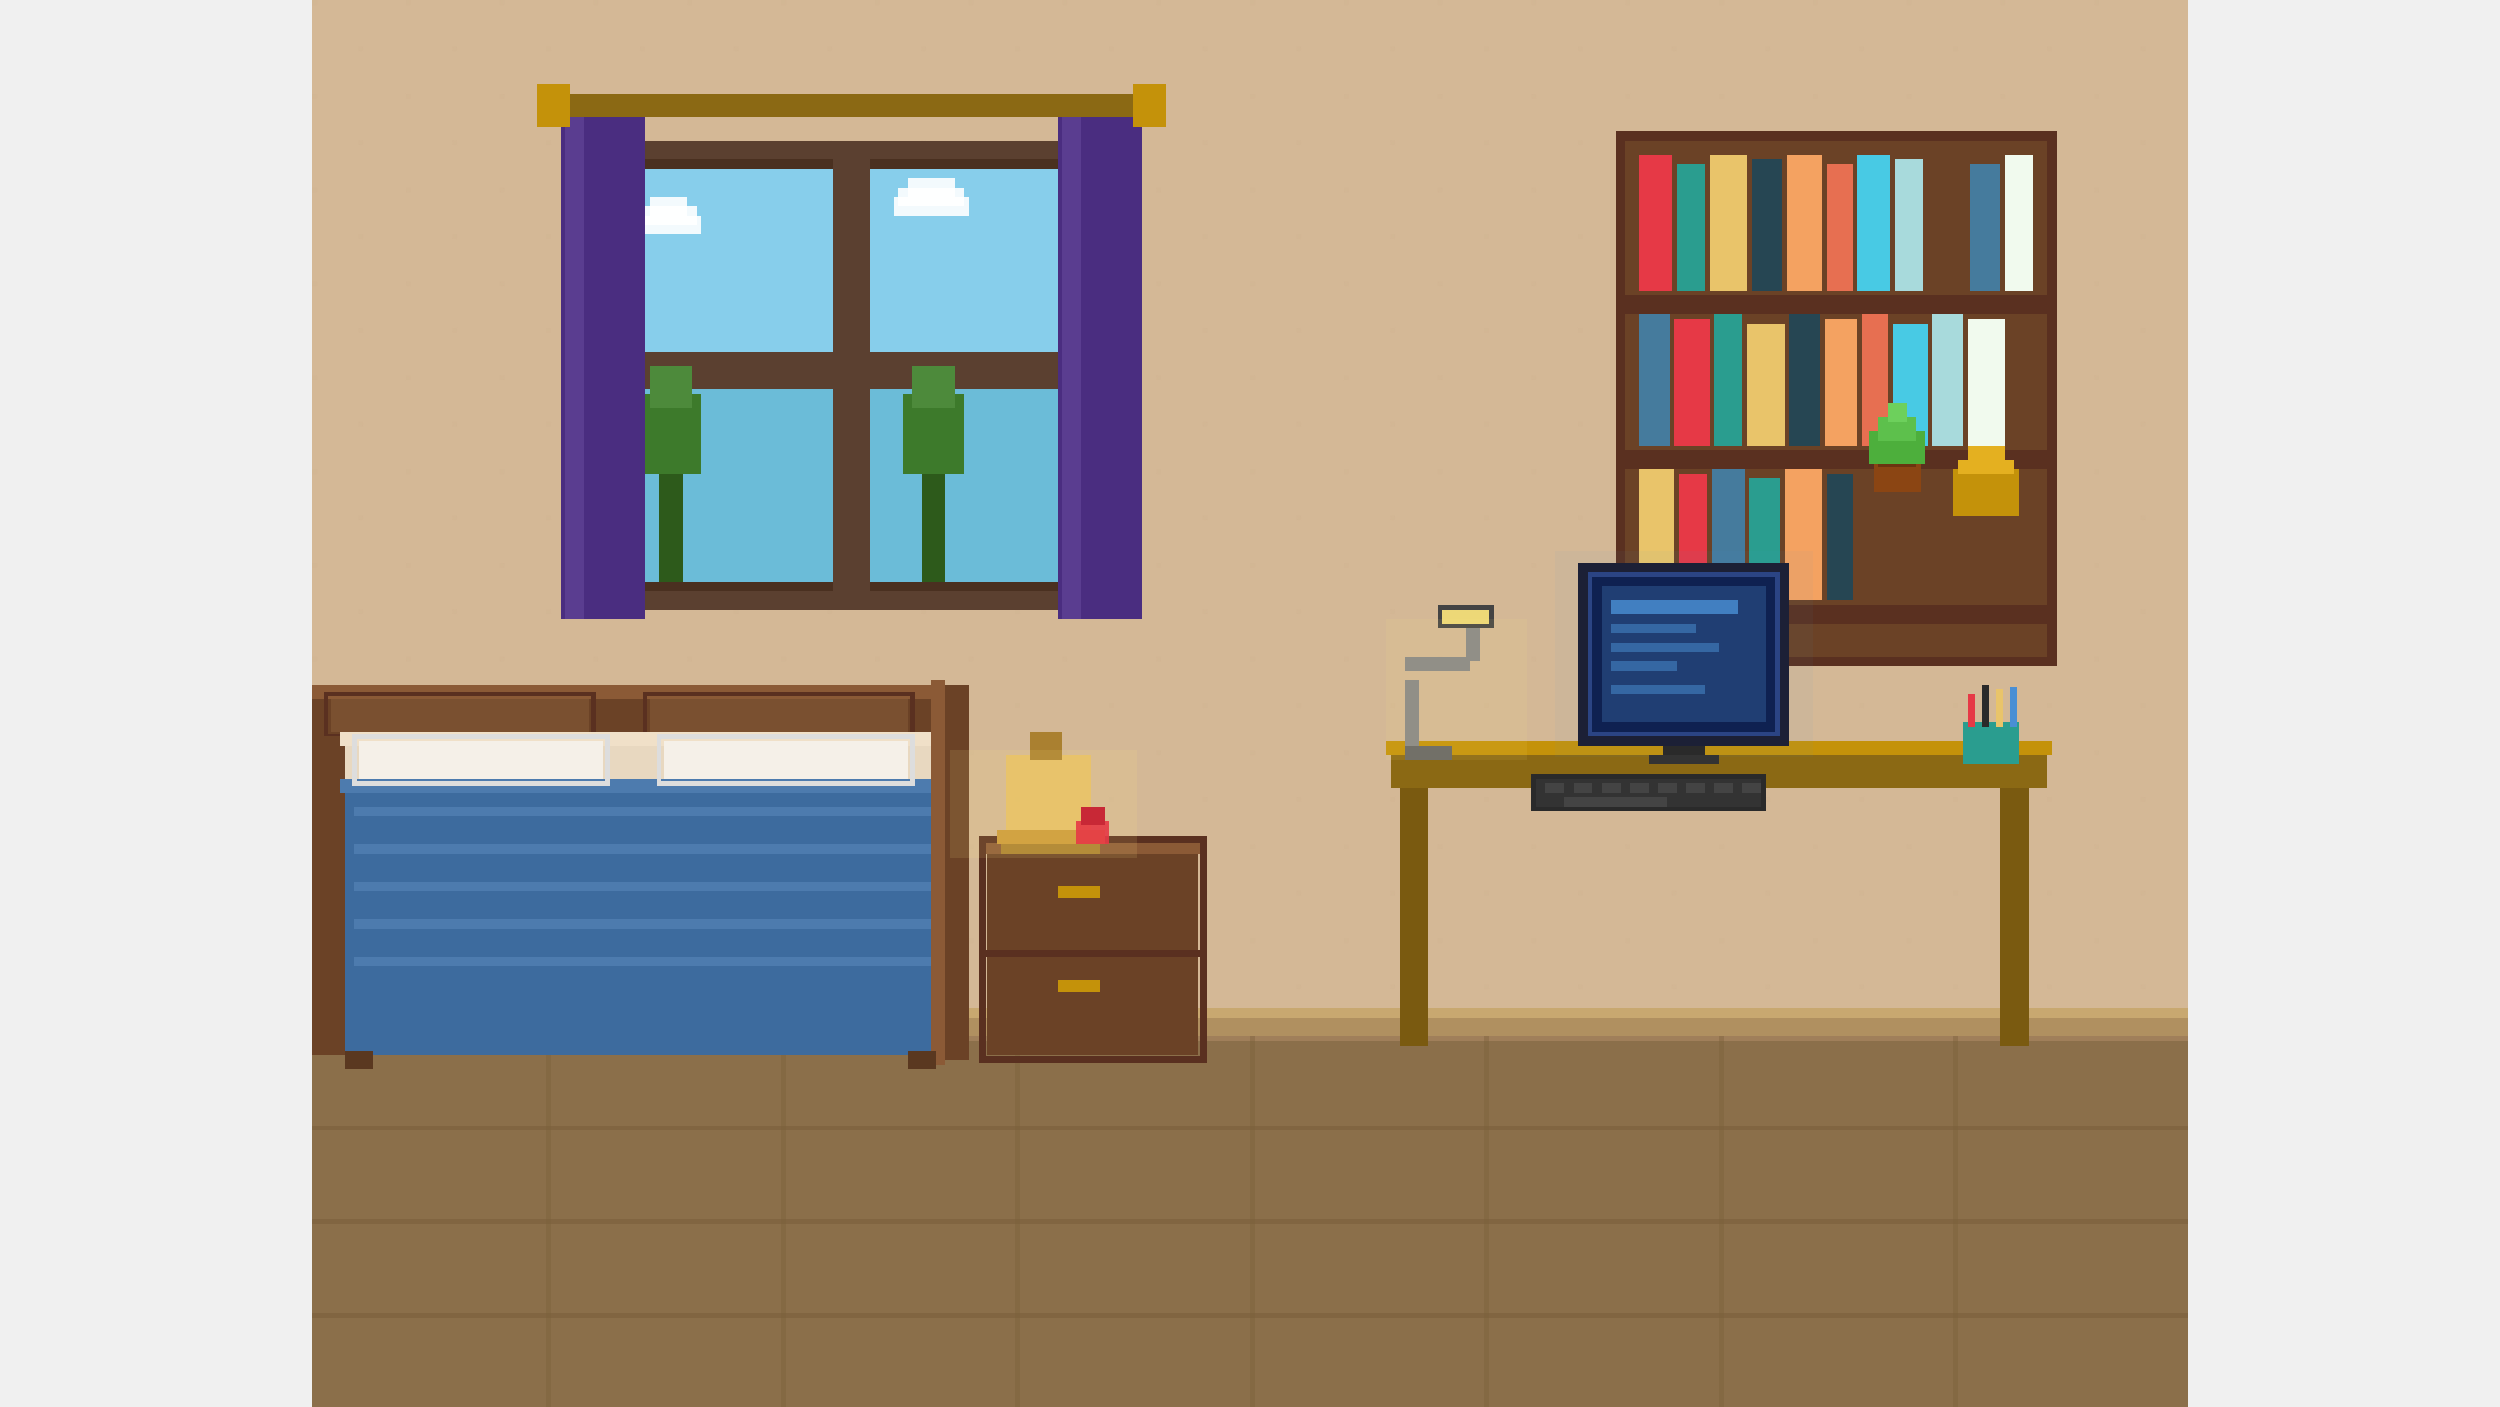
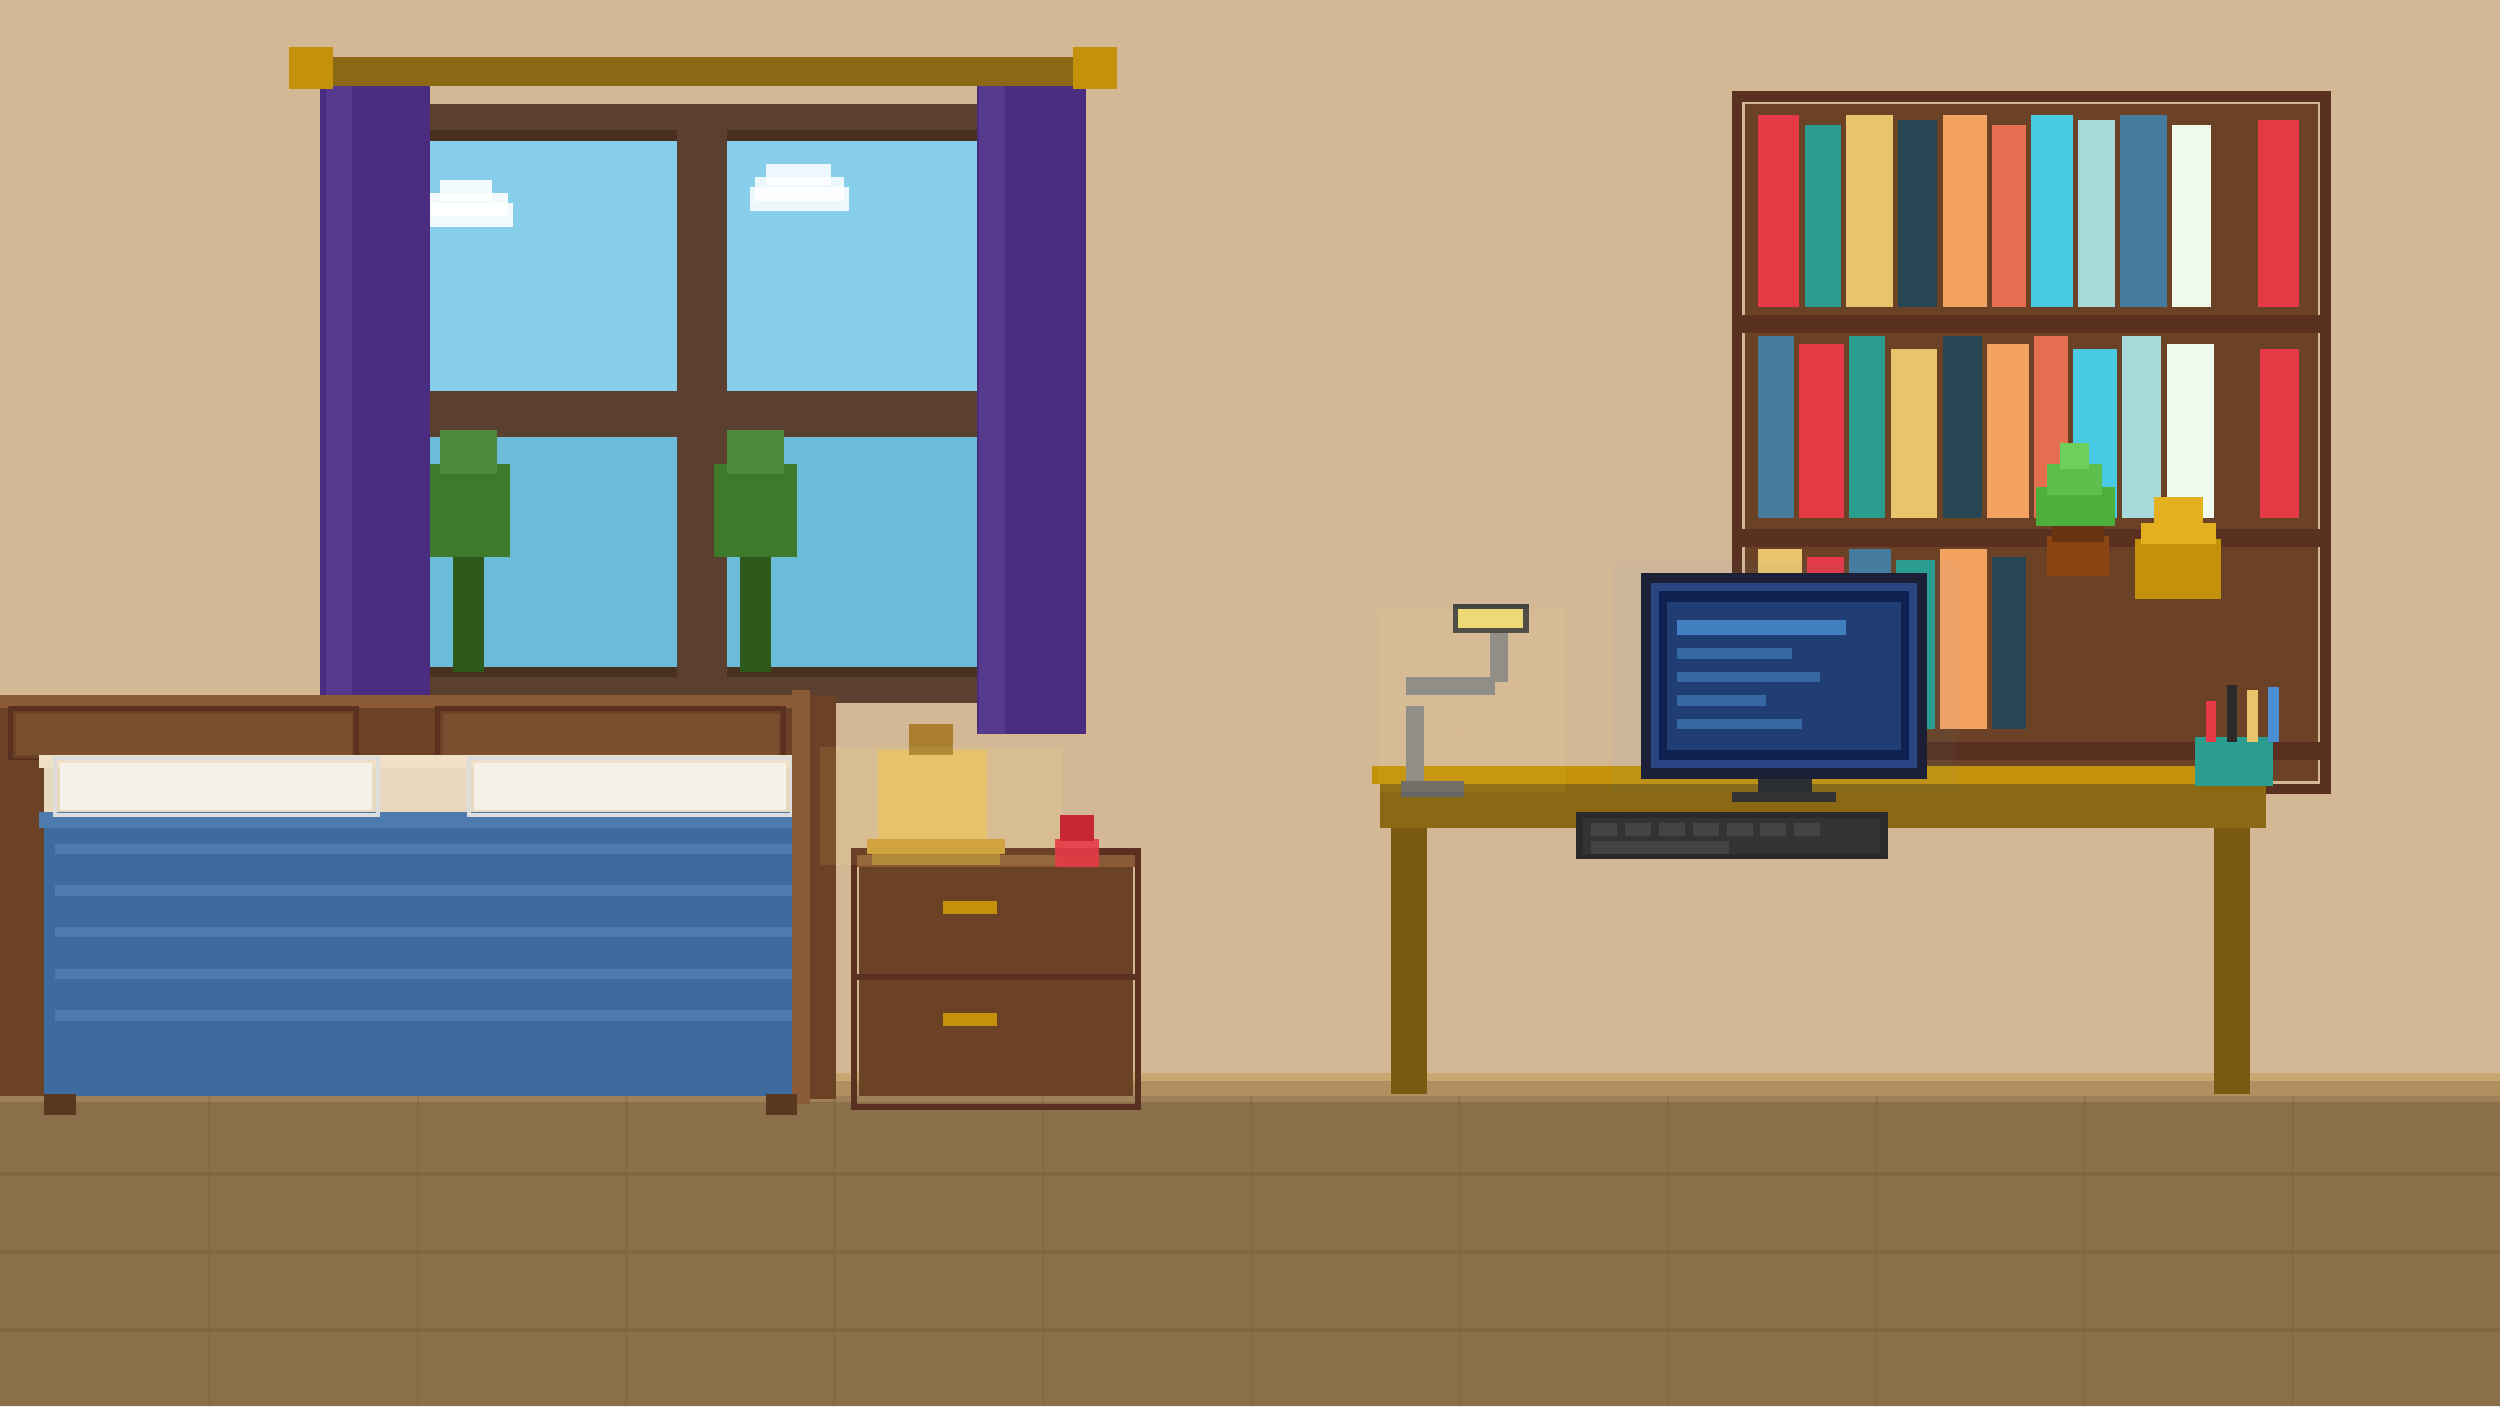
- <svg xmlns="http://www.w3.org/2000/svg" width="1672" height="941" viewBox="0 0 800 600" shape-rendering="crispEdges">
-   <rect width="800" height="600" fill="#D4B896" />
-   <rect x="0" y="0" width="800" height="600" fill="url(#wallTex)" opacity="0.2" />
-   <rect y="440" width="800" height="160" fill="#8B6F4A" />
-   <rect y="440" width="800" height="4" fill="#A07F5A" />
-   <rect y="480" width="800" height="2" fill="#7A5F3A" opacity="0.6" />
-   <rect y="520" width="800" height="2" fill="#7A5F3A" opacity="0.6" />
-   <rect y="560" width="800" height="2" fill="#7A5F3A" opacity="0.6" />
-   <rect x="100" y="440" width="2" height="160" fill="#7A5F3A" opacity="0.4" />
-   <rect x="200" y="440" width="2" height="160" fill="#7A5F3A" opacity="0.4" />
-   <rect x="300" y="440" width="2" height="160" fill="#7A5F3A" opacity="0.4" />
-   <rect x="400" y="440" width="2" height="160" fill="#7A5F3A" opacity="0.4" />
-   <rect x="500" y="440" width="2" height="160" fill="#7A5F3A" opacity="0.4" />
-   <rect x="600" y="440" width="2" height="160" fill="#7A5F3A" opacity="0.4" />
-   <rect x="700" y="440" width="2" height="160" fill="#7A5F3A" opacity="0.4" />
-   <rect y="432" width="800" height="10" fill="#B09060" />
-   <rect y="430" width="800" height="4" fill="#C8A870" />
-   <rect x="120" y="60" width="220" height="200" fill="#5B4030" />
-   <rect x="128" y="68" width="204" height="184" fill="#4A3020" />
-   <rect id="room-sky-tl" x="132" y="72" width="94" height="84" fill="#87CEEB" />
-   <rect id="room-sky-tr" x="234" y="72" width="94" height="84" fill="#87CEEB" />
-   <rect id="room-sky-bl" x="132" y="162" width="94" height="86" fill="#6BBCD8" />
-   <rect id="room-sky-br" x="234" y="162" width="94" height="86" fill="#6BBCD8" />
-   <rect x="222" y="68" width="16" height="184" fill="#5B4030" />
-   <rect x="128" y="150" width="204" height="16" fill="#5B4030" />
-   <g id="room-clouds">
-     <rect x="140" y="88" width="24" height="8" fill="white" opacity="0.9" />
-     <rect x="138" y="92" width="28" height="8" fill="white" opacity="0.9" />
-     <rect x="144" y="84" width="16" height="8" fill="white" opacity="0.9" />
-     <rect x="250" y="80" width="28" height="8" fill="white" opacity="0.9" />
-     <rect x="248" y="84" width="32" height="8" fill="white" opacity="0.9" />
-     <rect x="254" y="76" width="20" height="8" fill="white" opacity="0.9" />
-   </g>
-   <g id="room-trees">
-     <rect x="148" y="196" width="10" height="52" fill="#2D5A1B" />
-     <rect x="140" y="168" width="26" height="34" fill="#3D7A2B" />
-     <rect x="144" y="156" width="18" height="18" fill="#4D8A3B" />
-     <rect x="260" y="196" width="10" height="52" fill="#2D5A1B" />
-     <rect x="252" y="168" width="26" height="34" fill="#3D7A2B" />
-     <rect x="256" y="156" width="18" height="18" fill="#4D8A3B" />
-   </g>
-   <g id="room-rain" opacity="0" clip-path="url(#window-clip)">
-     <rect x="135" y="72" width="2" height="14" fill="#88AACC" class="rain-drop" style="animation-duration:0.7s;animation-delay:0s" />
-     <rect x="148" y="72" width="2" height="14" fill="#88AACC" class="rain-drop" style="animation-duration:0.8s;animation-delay:0.15s" />
-     <rect x="162" y="72" width="2" height="14" fill="#88AACC" class="rain-drop" style="animation-duration:0.65s;animation-delay:0.3s" />
-     <rect x="176" y="72" width="2" height="14" fill="#88AACC" class="rain-drop" style="animation-duration:0.75s;animation-delay:0.05s" />
-     <rect x="190" y="72" width="2" height="14" fill="#88AACC" class="rain-drop" style="animation-duration:0.7s;animation-delay:0.4s" />
-     <rect x="204" y="72" width="2" height="14" fill="#88AACC" class="rain-drop" style="animation-duration:0.8s;animation-delay:0.2s" />
-     <rect x="218" y="72" width="2" height="14" fill="#88AACC" class="rain-drop" style="animation-duration:0.68s;animation-delay:0.1s" />
-     <rect x="232" y="72" width="2" height="14" fill="#88AACC" class="rain-drop" style="animation-duration:0.72s;animation-delay:0.35s" />
-     <rect x="246" y="72" width="2" height="14" fill="#88AACC" class="rain-drop" style="animation-duration:0.78s;animation-delay:0.25s" />
-     <rect x="260" y="72" width="2" height="14" fill="#88AACC" class="rain-drop" style="animation-duration:0.66s;animation-delay:0.45s" />
-     <rect x="274" y="72" width="2" height="14" fill="#88AACC" class="rain-drop" style="animation-duration:0.74s;animation-delay:0.08s" />
-     <rect x="288" y="72" width="2" height="14" fill="#88AACC" class="rain-drop" style="animation-duration:0.7s;animation-delay:0.32s" />
-     <rect x="302" y="72" width="2" height="14" fill="#88AACC" class="rain-drop" style="animation-duration:0.76s;animation-delay:0.18s" />
-     <rect x="316" y="72" width="2" height="14" fill="#88AACC" class="rain-drop" style="animation-duration:0.69s;animation-delay:0.42s" />
+ <svg xmlns="http://www.w3.org/2000/svg" preserveAspectRatio="none" viewBox="0 0 1920 1080" shape-rendering="crispEdges">
+   <rect width="1920" height="1080" fill="#D4B896" />
+   <rect width="1920" height="1080" fill="url(#wallTex)" opacity="0.15" />
+   <rect y="840" width="1920" height="240" fill="#8B6F4A" />
+   <rect y="840" width="1920" height="6" fill="#A07F5A" />
+   <rect y="900" width="1920" height="3" fill="#7A5F3A" opacity="0.5" />
+   <rect y="960" width="1920" height="3" fill="#7A5F3A" opacity="0.5" />
+   <rect y="1020" width="1920" height="3" fill="#7A5F3A" opacity="0.5" />
+   <rect x="160" y="840" width="2" height="240" fill="#7A5F3A" opacity="0.3" />
+   <rect x="320" y="840" width="2" height="240" fill="#7A5F3A" opacity="0.3" />
+   <rect x="480" y="840" width="2" height="240" fill="#7A5F3A" opacity="0.3" />
+   <rect x="640" y="840" width="2" height="240" fill="#7A5F3A" opacity="0.3" />
+   <rect x="800" y="840" width="2" height="240" fill="#7A5F3A" opacity="0.3" />
+   <rect x="960" y="840" width="2" height="240" fill="#7A5F3A" opacity="0.3" />
+   <rect x="1120" y="840" width="2" height="240" fill="#7A5F3A" opacity="0.3" />
+   <rect x="1280" y="840" width="2" height="240" fill="#7A5F3A" opacity="0.3" />
+   <rect x="1440" y="840" width="2" height="240" fill="#7A5F3A" opacity="0.3" />
+   <rect x="1600" y="840" width="2" height="240" fill="#7A5F3A" opacity="0.3" />
+   <rect x="1760" y="840" width="2" height="240" fill="#7A5F3A" opacity="0.3" />
+   <rect y="828" width="1920" height="14" fill="#B09060" />
+   <rect y="824" width="1920" height="6" fill="#C8A870" />
+   <rect x="280" y="80" width="520" height="460" fill="#5B4030" />
+   <rect x="300" y="100" width="480" height="420" fill="#4A3020" />
+   <rect id="room-sky-tl" x="308" y="108" width="222" height="192" fill="#87CEEB" />
+   <rect id="room-sky-tr" x="550" y="108" width="222" height="192" fill="#87CEEB" />
+   <rect id="room-sky-bl" x="308" y="316" width="222" height="196" fill="#6BBCD8" />
+   <rect id="room-sky-br" x="550" y="316" width="222" height="196" fill="#6BBCD8" />
+   <rect x="520" y="100" width="38" height="420" fill="#5B4030" />
+   <rect x="300" y="300" width="480" height="36" fill="#5B4030" />
+   <rect x="330" y="148" width="60" height="18" fill="white" opacity="0.9" />
+   <rect x="326" y="156" width="68" height="18" fill="white" opacity="0.9" />
+   <rect x="338" y="138" width="40" height="16" fill="white" opacity="0.9" />
+   <rect x="580" y="136" width="68" height="18" fill="white" opacity="0.85" />
+   <rect x="576" y="144" width="76" height="18" fill="white" opacity="0.85" />
+   <rect x="588" y="126" width="50" height="16" fill="white" opacity="0.85" />
+   <rect x="348" y="420" width="24" height="96" fill="#2D5A1B" />
+   <rect x="328" y="356" width="64" height="72" fill="#3D7A2B" />
+   <rect x="338" y="330" width="44" height="34" fill="#4D8A3B" />
+   <rect x="568" y="420" width="24" height="96" fill="#2D5A1B" />
+   <rect x="548" y="356" width="64" height="72" fill="#3D7A2B" />
+   <rect x="558" y="330" width="44" height="34" fill="#4D8A3B" />
+   <g id="room-rain" opacity="0">
+     <rect x="312" y="108" width="4" height="30" fill="#88AACC" opacity="0.6" />
+     <rect x="352" y="114" width="4" height="30" fill="#88AACC" opacity="0.6" />
+     <rect x="392" y="110" width="4" height="30" fill="#88AACC" opacity="0.6" />
+     <rect x="432" y="118" width="4" height="30" fill="#88AACC" opacity="0.6" />
+     <rect x="472" y="112" width="4" height="30" fill="#88AACC" opacity="0.6" />
+     <rect x="554" y="110" width="4" height="30" fill="#88AACC" opacity="0.6" />
+     <rect x="594" y="116" width="4" height="30" fill="#88AACC" opacity="0.6" />
+     <rect x="634" y="111" width="4" height="30" fill="#88AACC" opacity="0.6" />
+     <rect x="674" y="118" width="4" height="30" fill="#88AACC" opacity="0.6" />
+     <rect x="714" y="113" width="4" height="30" fill="#88AACC" opacity="0.6" />
+     <rect x="316" y="316" width="4" height="30" fill="#88AACC" opacity="0.6" />
+     <rect x="356" y="322" width="4" height="30" fill="#88AACC" opacity="0.6" />
+     <rect x="396" y="317" width="4" height="30" fill="#88AACC" opacity="0.6" />
+     <rect x="436" y="324" width="4" height="30" fill="#88AACC" opacity="0.6" />
+     <rect x="476" y="319" width="4" height="30" fill="#88AACC" opacity="0.6" />
+     <rect x="558" y="318" width="4" height="30" fill="#88AACC" opacity="0.6" />
+     <rect x="598" y="323" width="4" height="30" fill="#88AACC" opacity="0.6" />
+     <rect x="638" y="317" width="4" height="30" fill="#88AACC" opacity="0.6" />
+     <rect x="678" y="325" width="4" height="30" fill="#88AACC" opacity="0.6" />
+     <rect x="718" y="320" width="4" height="30" fill="#88AACC" opacity="0.6" />
  </g>
  <g id="room-stars" opacity="0">
-     <rect x="140" y="80" width="2" height="2" fill="white" />
-     <rect x="160" y="92" width="2" height="2" fill="white" />
-     <rect x="180" y="76" width="2" height="2" fill="white" />
-     <rect x="200" y="88" width="2" height="2" fill="white" />
-     <rect x="145" y="180" width="2" height="2" fill="white" />
-     <rect x="165" y="192" width="2" height="2" fill="white" />
-     <rect x="185" y="178" width="2" height="2" fill="white" />
-     <rect x="250" y="82" width="2" height="2" fill="white" />
-     <rect x="270" y="94" width="2" height="2" fill="white" />
-     <rect x="290" y="78" width="2" height="2" fill="white" />
-     <rect x="310" y="90" width="2" height="2" fill="white" />
-     <rect x="255" y="182" width="2" height="2" fill="white" />
-     <rect x="275" y="170" width="2" height="2" fill="white" />
-     <rect x="295" y="184" width="2" height="2" fill="white" />
-     <rect id="room-moon" x="280" y="84" width="12" height="12" fill="#FFFACD" opacity="0" />
-     <rect x="284" y="82" width="8" height="16" fill="#FFFACD" opacity="0" />
+     <rect x="322" y="130" width="4" height="4" fill="white" />
+     <rect x="380" y="160" width="4" height="4" fill="white" />
+     <rect x="440" y="125" width="4" height="4" fill="white" />
+     <rect x="490" y="175" width="4" height="4" fill="white" />
+     <rect x="560" y="132" width="4" height="4" fill="white" />
+     <rect x="620" y="155" width="4" height="4" fill="white" />
+     <rect x="680" y="128" width="4" height="4" fill="white" />
+     <rect x="726" y="168" width="4" height="4" fill="white" />
+     <rect x="330" y="340" width="4" height="4" fill="white" />
+     <rect x="400" y="370" width="4" height="4" fill="white" />
+     <rect x="460" y="345" width="4" height="4" fill="white" />
+     <rect x="570" y="350" width="4" height="4" fill="white" />
+     <rect x="640" y="375" width="4" height="4" fill="white" />
+     <rect x="700" y="348" width="4" height="4" fill="white" />
+     <rect id="room-moon" x="640" y="140" width="28" height="28" fill="#FFFACD" opacity="0" />
  </g>
-   <rect x="106" y="46" width="36" height="218" fill="#4A2D80" />
-   <rect x="318" y="46" width="36" height="218" fill="#4A2D80" />
-   <rect x="108" y="46" width="8" height="218" fill="#6A4DA0" opacity="0.5" />
-   <rect x="320" y="46" width="8" height="218" fill="#6A4DA0" opacity="0.5" />
-   <rect x="100" y="40" width="260" height="10" fill="#8B6914" />
-   <rect x="96" y="36" width="14" height="18" fill="#C4920A" />
-   <rect x="350" y="36" width="14" height="18" fill="#C4920A" />
-   <rect x="0" y="294" width="270" height="22" fill="#6B4226" />
-   <rect x="0" y="292" width="270" height="6" fill="#8B5A36" />
-   <rect x="8" y="298" width="110" height="14" fill="#7A5030" />
-   <rect x="6" y="296" width="114" height="18" fill="none" stroke="#5A3020" stroke-width="2" />
-   <rect x="144" y="298" width="110" height="14" fill="#7A5030" />
-   <rect x="142" y="296" width="114" height="18" fill="none" stroke="#5A3020" stroke-width="2" />
-   <rect x="0" y="314" width="16" height="136" fill="#6B4226" />
-   <rect x="14" y="314" width="256" height="136" fill="#E8D8C0" />
-   <rect x="12" y="312" width="260" height="6" fill="#F0E0C8" />
-   <rect x="14" y="334" width="256" height="116" fill="#3D6B9E" />
-   <rect x="12" y="332" width="260" height="6" fill="#4D7BAE" />
-   <rect x="18" y="344" width="248" height="4" fill="#5D8BBE" opacity="0.5" />
-   <rect x="18" y="360" width="248" height="4" fill="#5D8BBE" opacity="0.5" />
-   <rect x="18" y="376" width="248" height="4" fill="#5D8BBE" opacity="0.5" />
-   <rect x="18" y="392" width="248" height="4" fill="#5D8BBE" opacity="0.5" />
-   <rect x="18" y="408" width="248" height="4" fill="#5D8BBE" opacity="0.5" />
-   <rect x="20" y="316" width="104" height="16" fill="#F5F0E8" />
-   <rect x="18" y="314" width="108" height="20" fill="none" stroke="#DDD" stroke-width="2" />
-   <rect x="150" y="316" width="104" height="16" fill="#F5F0E8" />
-   <rect x="148" y="314" width="108" height="20" fill="none" stroke="#DDD" stroke-width="2" />
-   <rect x="266" y="292" width="14" height="160" fill="#6B4226" />
-   <rect x="264" y="290" width="6" height="164" fill="#8B5A36" />
-   <rect x="14" y="448" width="12" height="8" fill="#5A3820" />
-   <rect x="254" y="448" width="12" height="8" fill="#5A3820" />
-   <rect x="288" y="360" width="90" height="90" fill="#6B4226" />
-   <rect x="286" y="358" width="94" height="6" fill="#8B5A36" />
-   <rect x="286" y="358" width="94" height="94" fill="none" stroke="#5A3020" stroke-width="3" />
-   <rect x="286" y="405" width="94" height="3" fill="#5A3020" />
-   <rect x="318" y="378" width="18" height="5" fill="#C4920A" />
-   <rect x="318" y="418" width="18" height="5" fill="#C4920A" />
-   <rect x="296" y="322" width="36" height="38" fill="#E8C060" opacity="0.85" />
-   <rect x="306" y="312" width="14" height="12" fill="#AA8030" />
-   <rect x="294" y="358" width="42" height="6" fill="#AA8030" />
-   <rect x="292" y="354" width="46" height="6" fill="#CC9A3A" />
-   <rect id="room-lamp-glow" x="272" y="320" width="80" height="46" fill="#FFE87C" opacity="0.12" />
-   <rect x="326" y="350" width="14" height="10" fill="#E63946" opacity="0.9" />
-   <rect x="328" y="344" width="10" height="8" fill="#C82836" />
-   <rect x="560" y="60" width="180" height="220" fill="#6B4226" />
-   <rect x="558" y="58" width="184" height="224" fill="none" stroke="#5A3020" stroke-width="4" />
-   <rect x="558" y="126" width="184" height="8" fill="#5A3020" />
-   <rect x="558" y="192" width="184" height="8" fill="#5A3020" />
-   <rect x="558" y="258" width="184" height="8" fill="#5A3020" />
-   <rect x="566" y="66" width="14" height="58" fill="#E63946" />
-   <rect x="582" y="70" width="12" height="54" fill="#2A9D8F" />
-   <rect x="596" y="66" width="16" height="58" fill="#E9C46A" />
-   <rect x="614" y="68" width="13" height="56" fill="#264653" />
-   <rect x="629" y="66" width="15" height="58" fill="#F4A261" />
-   <rect x="646" y="70" width="11" height="54" fill="#E76F51" />
-   <rect x="659" y="66" width="14" height="58" fill="#48CAE4" />
-   <rect x="675" y="68" width="12" height="56" fill="#A8DADC" />
-   <rect x="689" y="66" width="16" height="58" fill="#6B4226" />
-   <rect x="707" y="70" width="13" height="54" fill="#457B9D" />
-   <rect x="722" y="66" width="12" height="58" fill="#F1FAEE" />
-   <rect x="566" y="134" width="13" height="56" fill="#457B9D" />
-   <rect x="581" y="136" width="15" height="54" fill="#E63946" />
-   <rect x="598" y="134" width="12" height="56" fill="#2A9D8F" />
-   <rect x="612" y="138" width="16" height="52" fill="#E9C46A" />
-   <rect x="630" y="134" width="13" height="56" fill="#264653" />
-   <rect x="645" y="136" width="14" height="54" fill="#F4A261" />
-   <rect x="661" y="134" width="11" height="56" fill="#E76F51" />
-   <rect x="674" y="138" width="15" height="52" fill="#48CAE4" />
-   <rect x="691" y="134" width="13" height="56" fill="#A8DADC" />
-   <rect x="706" y="136" width="16" height="54" fill="#F1FAEE" />
-   <rect x="724" y="134" width="12" height="56" fill="#6B4226" />
-   <rect x="566" y="200" width="15" height="56" fill="#E9C46A" />
-   <rect x="583" y="202" width="12" height="54" fill="#E63946" />
-   <rect x="597" y="200" width="14" height="56" fill="#457B9D" />
-   <rect x="613" y="204" width="13" height="52" fill="#2A9D8F" />
-   <rect x="628" y="200" width="16" height="56" fill="#F4A261" />
-   <rect x="646" y="202" width="11" height="54" fill="#264653" />
-   <rect x="666" y="196" width="20" height="14" fill="#8B4513" />
-   <rect x="668" y="193" width="16" height="6" fill="#6B3410" />
-   <rect x="664" y="184" width="24" height="14" fill="#4DAF3C" />
-   <rect x="668" y="178" width="16" height="10" fill="#5DC04C" />
-   <rect x="672" y="172" width="8" height="8" fill="#6DD05C" />
-   <rect x="700" y="200" width="28" height="20" fill="#C4920A" />
-   <rect x="702" y="196" width="24" height="6" fill="#E4B020" />
-   <rect x="706" y="190" width="16" height="8" fill="#E4B020" />
-   <rect x="460" y="320" width="280" height="16" fill="#8B6914" />
-   <rect x="458" y="316" width="284" height="6" fill="#C4920A" />
-   <rect x="464" y="336" width="12" height="110" fill="#7A5A10" />
-   <rect x="720" y="336" width="12" height="110" fill="#7A5A10" />
-   <rect x="540" y="240" width="90" height="78" fill="#1A1A2E" />
-   <rect x="544" y="244" width="82" height="70" fill="#2A4080" />
-   <rect x="546" y="246" width="78" height="66" fill="#0D1B4B" />
-   <rect x="550" y="250" width="70" height="58" fill="#1E3A6E" />
-   <rect x="554" y="256" width="54" height="6" fill="#4A8FD4" opacity="0.8" />
-   <rect x="554" y="266" width="36" height="4" fill="#4A8FD4" opacity="0.5" />
-   <rect x="554" y="274" width="46" height="4" fill="#4A8FD4" opacity="0.5" />
-   <rect x="554" y="282" width="28" height="4" fill="#4A8FD4" opacity="0.5" />
-   <rect x="554" y="292" width="40" height="4" fill="#4A8FD4" opacity="0.5" />
-   <rect id="room-screen-glow" x="530" y="235" width="110" height="88" fill="#4A8FD4" opacity="0.05" />
-   <rect x="576" y="318" width="18" height="6" fill="#2A2A2A" />
-   <rect x="570" y="322" width="30" height="4" fill="#333" />
-   <rect x="520" y="330" width="100" height="16" fill="#2A2A2A" />
-   <rect x="522" y="332" width="96" height="12" fill="#333" />
-   <rect x="526" y="334" width="8" height="4" fill="#444" />
-   <rect x="538" y="334" width="8" height="4" fill="#444" />
-   <rect x="550" y="334" width="8" height="4" fill="#444" />
-   <rect x="562" y="334" width="8" height="4" fill="#444" />
-   <rect x="574" y="334" width="8" height="4" fill="#444" />
-   <rect x="586" y="334" width="8" height="4" fill="#444" />
-   <rect x="598" y="334" width="8" height="4" fill="#444" />
-   <rect x="610" y="334" width="8" height="4" fill="#444" />
-   <rect x="534" y="340" width="44" height="4" fill="#444" />
-   <rect x="466" y="290" width="6" height="30" fill="#888" />
-   <rect x="466" y="280" width="28" height="6" fill="#888" />
-   <rect x="492" y="264" width="6" height="18" fill="#888" />
-   <rect x="480" y="258" width="24" height="10" fill="#444" />
-   <rect x="482" y="260" width="20" height="6" fill="#FFE87C" opacity="0.9" />
-   <rect x="466" y="318" width="20" height="6" fill="#666" />
-   <rect id="room-desklamp-glow" x="458" y="264" width="60" height="60" fill="#FFE87C" opacity="0.08" />
-   <rect x="704" y="308" width="24" height="18" fill="#2A9D8F" />
-   <rect x="706" y="296" width="3" height="14" fill="#E63946" />
-   <rect x="712" y="292" width="3" height="18" fill="#2A2A2A" />
-   <rect x="718" y="294" width="3" height="16" fill="#E9C46A" />
-   <rect x="724" y="293" width="3" height="17" fill="#4A8FD4" />
+   <rect x="246" y="60" width="84" height="504" fill="#4A2D80" />
+   <rect x="750" y="60" width="84" height="504" fill="#4A2D80" />
+   <rect x="250" y="60" width="20" height="504" fill="#6A4DA0" opacity="0.4" />
+   <rect x="752" y="60" width="20" height="504" fill="#6A4DA0" opacity="0.4" />
+   <rect x="234" y="44" width="616" height="22" fill="#8B6914" />
+   <rect x="222" y="36" width="34" height="32" fill="#C4920A" />
+   <rect x="824" y="36" width="34" height="32" fill="#C4920A" />
+   <rect x="0" y="540" width="620" height="46" fill="#6B4226" />
+   <rect x="0" y="534" width="620" height="10" fill="#8B5A36" />
+   <rect x="12" y="548" width="258" height="32" fill="#7A5030" />
+   <rect x="8" y="544" width="266" height="40" fill="none" stroke="#5A3020" stroke-width="4" />
+   <rect x="340" y="548" width="258" height="32" fill="#7A5030" />
+   <rect x="336" y="544" width="266" height="40" fill="none" stroke="#5A3020" stroke-width="4" />
+   <rect x="0" y="584" width="38" height="258" fill="#6B4226" />
+   <rect x="34" y="584" width="586" height="258" fill="#E8D8C0" />
+   <rect x="30" y="580" width="594" height="10" fill="#F0E0C8" />
+   <rect x="34" y="630" width="586" height="212" fill="#3D6B9E" />
+   <rect x="30" y="624" width="594" height="12" fill="#4D7BAE" />
+   <rect x="42" y="648" width="568" height="8" fill="#5D8BBE" opacity="0.5" />
+   <rect x="42" y="680" width="568" height="8" fill="#5D8BBE" opacity="0.5" />
+   <rect x="42" y="712" width="568" height="8" fill="#5D8BBE" opacity="0.5" />
+   <rect x="42" y="744" width="568" height="8" fill="#5D8BBE" opacity="0.5" />
+   <rect x="42" y="776" width="568" height="8" fill="#5D8BBE" opacity="0.5" />
+   <rect x="46" y="586" width="240" height="36" fill="#F5F0E8" />
+   <rect x="42" y="582" width="248" height="44" fill="none" stroke="#DDD" stroke-width="3" />
+   <rect x="364" y="586" width="240" height="36" fill="#F5F0E8" />
+   <rect x="360" y="582" width="248" height="44" fill="none" stroke="#DDD" stroke-width="3" />
+   <rect x="612" y="534" width="30" height="310" fill="#6B4226" />
+   <rect x="608" y="530" width="14" height="318" fill="#8B5A36" />
+   <rect x="34" y="840" width="24" height="16" fill="#5A3820" />
+   <rect x="588" y="840" width="24" height="16" fill="#5A3820" />
+   <rect x="660" y="660" width="210" height="182" fill="#6B4226" />
+   <rect x="656" y="654" width="218" height="12" fill="#8B5A36" />
+   <rect x="656" y="654" width="218" height="196" fill="none" stroke="#5A3020" stroke-width="5" />
+   <rect x="656" y="748" width="218" height="5" fill="#5A3020" />
+   <rect x="724" y="692" width="42" height="10" fill="#C4920A" />
+   <rect x="724" y="778" width="42" height="10" fill="#C4920A" />
+   <rect x="674" y="576" width="84" height="80" fill="#E8C060" opacity="0.85" />
+   <rect x="698" y="556" width="34" height="24" fill="#AA8030" />
+   <rect x="670" y="652" width="98" height="12" fill="#AA8030" />
+   <rect x="666" y="644" width="106" height="12" fill="#CC9A3A" />
+   <rect id="room-lamp-glow" x="630" y="574" width="186" height="90" fill="#FFE87C" opacity="0.1" />
+   <rect x="810" y="644" width="34" height="22" fill="#E63946" opacity="0.9" />
+   <rect x="814" y="626" width="26" height="20" fill="#C82836" />
+   <rect x="1340" y="80" width="440" height="520" fill="#6B4226" />
+   <rect x="1334" y="74" width="452" height="532" fill="none" stroke="#5A3020" stroke-width="8" />
+   <rect x="1334" y="242" width="452" height="14" fill="#5A3020" />
+   <rect x="1334" y="406" width="452" height="14" fill="#5A3020" />
+   <rect x="1334" y="570" width="452" height="14" fill="#5A3020" />
+   <rect x="1350" y="88" width="32" height="148" fill="#E63946" />
+   <rect x="1386" y="96" width="28" height="140" fill="#2A9D8F" />
+   <rect x="1418" y="88" width="36" height="148" fill="#E9C46A" />
+   <rect x="1458" y="92" width="30" height="144" fill="#264653" />
+   <rect x="1492" y="88" width="34" height="148" fill="#F4A261" />
+   <rect x="1530" y="96" width="26" height="140" fill="#E76F51" />
+   <rect x="1560" y="88" width="32" height="148" fill="#48CAE4" />
+   <rect x="1596" y="92" width="28" height="144" fill="#A8DADC" />
+   <rect x="1628" y="88" width="36" height="148" fill="#457B9D" />
+   <rect x="1668" y="96" width="30" height="140" fill="#F1FAEE" />
+   <rect x="1702" y="88" width="28" height="148" fill="#6B4226" />
+   <rect x="1734" y="92" width="32" height="144" fill="#E63946" />
+   <rect x="1350" y="258" width="28" height="140" fill="#457B9D" />
+   <rect x="1382" y="264" width="34" height="134" fill="#E63946" />
+   <rect x="1420" y="258" width="28" height="140" fill="#2A9D8F" />
+   <rect x="1452" y="268" width="36" height="130" fill="#E9C46A" />
+   <rect x="1492" y="258" width="30" height="140" fill="#264653" />
+   <rect x="1526" y="264" width="32" height="134" fill="#F4A261" />
+   <rect x="1562" y="258" width="26" height="140" fill="#E76F51" />
+   <rect x="1592" y="268" width="34" height="130" fill="#48CAE4" />
+   <rect x="1630" y="258" width="30" height="140" fill="#A8DADC" />
+   <rect x="1664" y="264" width="36" height="134" fill="#F1FAEE" />
+   <rect x="1704" y="258" width="28" height="140" fill="#6B4226" />
+   <rect x="1736" y="268" width="30" height="130" fill="#E63946" />
+   <rect x="1350" y="422" width="34" height="138" fill="#E9C46A" />
+   <rect x="1388" y="428" width="28" height="132" fill="#E63946" />
+   <rect x="1420" y="422" width="32" height="138" fill="#457B9D" />
+   <rect x="1456" y="430" width="30" height="130" fill="#2A9D8F" />
+   <rect x="1490" y="422" width="36" height="138" fill="#F4A261" />
+   <rect x="1530" y="428" width="26" height="132" fill="#264653" />
+   <rect x="1572" y="412" width="48" height="30" fill="#8B4513" />
+   <rect x="1576" y="398" width="40" height="18" fill="#6B3410" />
+   <rect x="1564" y="374" width="60" height="30" fill="#4DAF3C" />
+   <rect x="1572" y="356" width="42" height="24" fill="#5DC04C" />
+   <rect x="1582" y="340" width="22" height="20" fill="#6DD05C" />
+   <rect x="1640" y="414" width="66" height="46" fill="#C4920A" />
+   <rect x="1644" y="402" width="58" height="16" fill="#E4B020" />
+   <rect x="1654" y="382" width="38" height="22" fill="#E4B020" />
+   <rect x="1060" y="600" width="680" height="36" fill="#8B6914" />
+   <rect x="1054" y="588" width="692" height="14" fill="#C4920A" />
+   <rect x="1068" y="636" width="28" height="204" fill="#7A5A10" />
+   <rect x="1700" y="636" width="28" height="204" fill="#7A5A10" />
+   <rect x="1260" y="440" width="220" height="158" fill="#1A1A2E" />
+   <rect x="1268" y="448" width="204" height="142" fill="#2A4080" />
+   <rect x="1274" y="454" width="192" height="130" fill="#0D1B4B" />
+   <rect x="1280" y="462" width="180" height="114" fill="#1E3A6E" />
+   <rect x="1288" y="476" width="130" height="12" fill="#4A8FD4" opacity="0.8" />
+   <rect x="1288" y="498" width="88" height="8" fill="#4A8FD4" opacity="0.5" />
+   <rect x="1288" y="516" width="110" height="8" fill="#4A8FD4" opacity="0.5" />
+   <rect x="1288" y="534" width="68" height="8" fill="#4A8FD4" opacity="0.5" />
+   <rect x="1288" y="552" width="96" height="8" fill="#4A8FD4" opacity="0.5" />
+   <rect x="1350" y="598" width="42" height="12" fill="#2A2A2A" />
+   <rect x="1330" y="608" width="80" height="8" fill="#333" />
+   <rect id="room-screen-glow" x="1238" y="432" width="266" height="176" fill="#4A8FD4" opacity="0.05" />
+   <rect x="1210" y="624" width="240" height="36" fill="#2A2A2A" />
+   <rect x="1216" y="628" width="228" height="28" fill="#333" />
+   <rect x="1222" y="632" width="20" height="10" fill="#444" />
+   <rect x="1248" y="632" width="20" height="10" fill="#444" />
+   <rect x="1274" y="632" width="20" height="10" fill="#444" />
+   <rect x="1300" y="632" width="20" height="10" fill="#444" />
+   <rect x="1326" y="632" width="20" height="10" fill="#444" />
+   <rect x="1352" y="632" width="20" height="10" fill="#444" />
+   <rect x="1378" y="632" width="20" height="10" fill="#444" />
+   <rect x="1222" y="646" width="106" height="10" fill="#444" />
+   <rect x="1080" y="542" width="14" height="62" fill="#888" />
+   <rect x="1080" y="520" width="68" height="14" fill="#888" />
+   <rect x="1144" y="482" width="14" height="42" fill="#888" />
+   <rect x="1116" y="464" width="58" height="22" fill="#444" />
+   <rect x="1120" y="468" width="50" height="14" fill="#FFE87C" opacity="0.9" />
+   <rect x="1076" y="600" width="48" height="12" fill="#666" />
+   <rect id="room-desklamp-glow" x="1058" y="468" width="144" height="140" fill="#FFE87C" opacity="0.07" />
+   <rect x="1686" y="566" width="60" height="38" fill="#2A9D8F" />
+   <rect x="1694" y="538" width="8" height="32" fill="#E63946" />
+   <rect x="1710" y="526" width="8" height="44" fill="#2A2A2A" />
+   <rect x="1726" y="530" width="8" height="40" fill="#E9C46A" />
+   <rect x="1742" y="528" width="8" height="42" fill="#4A8FD4" />
  <defs>
-     <pattern id="wallTex" x="0" y="0" width="40" height="40" patternUnits="userSpaceOnUse">
-       <rect width="40" height="40" fill="none" />
-       <rect x="0" y="0" width="2" height="2" fill="#C0A080" opacity="0.4" />
-       <rect x="20" y="20" width="2" height="2" fill="#C0A080" opacity="0.4" />
+     <pattern id="wallTex" x="0" y="0" width="80" height="80" patternUnits="userSpaceOnUse">
+       <rect width="80" height="80" fill="none" />
+       <rect x="0" y="0" width="4" height="4" fill="#C0A080" opacity="0.3" />
+       <rect x="40" y="40" width="4" height="4" fill="#C0A080" opacity="0.3" />
    </pattern>
    <clipPath id="window-clip">
-       <rect x="132" y="72" width="196" height="176" />
+       <rect x="308" y="108" width="464" height="404" />
    </clipPath>
  </defs>
</svg>
